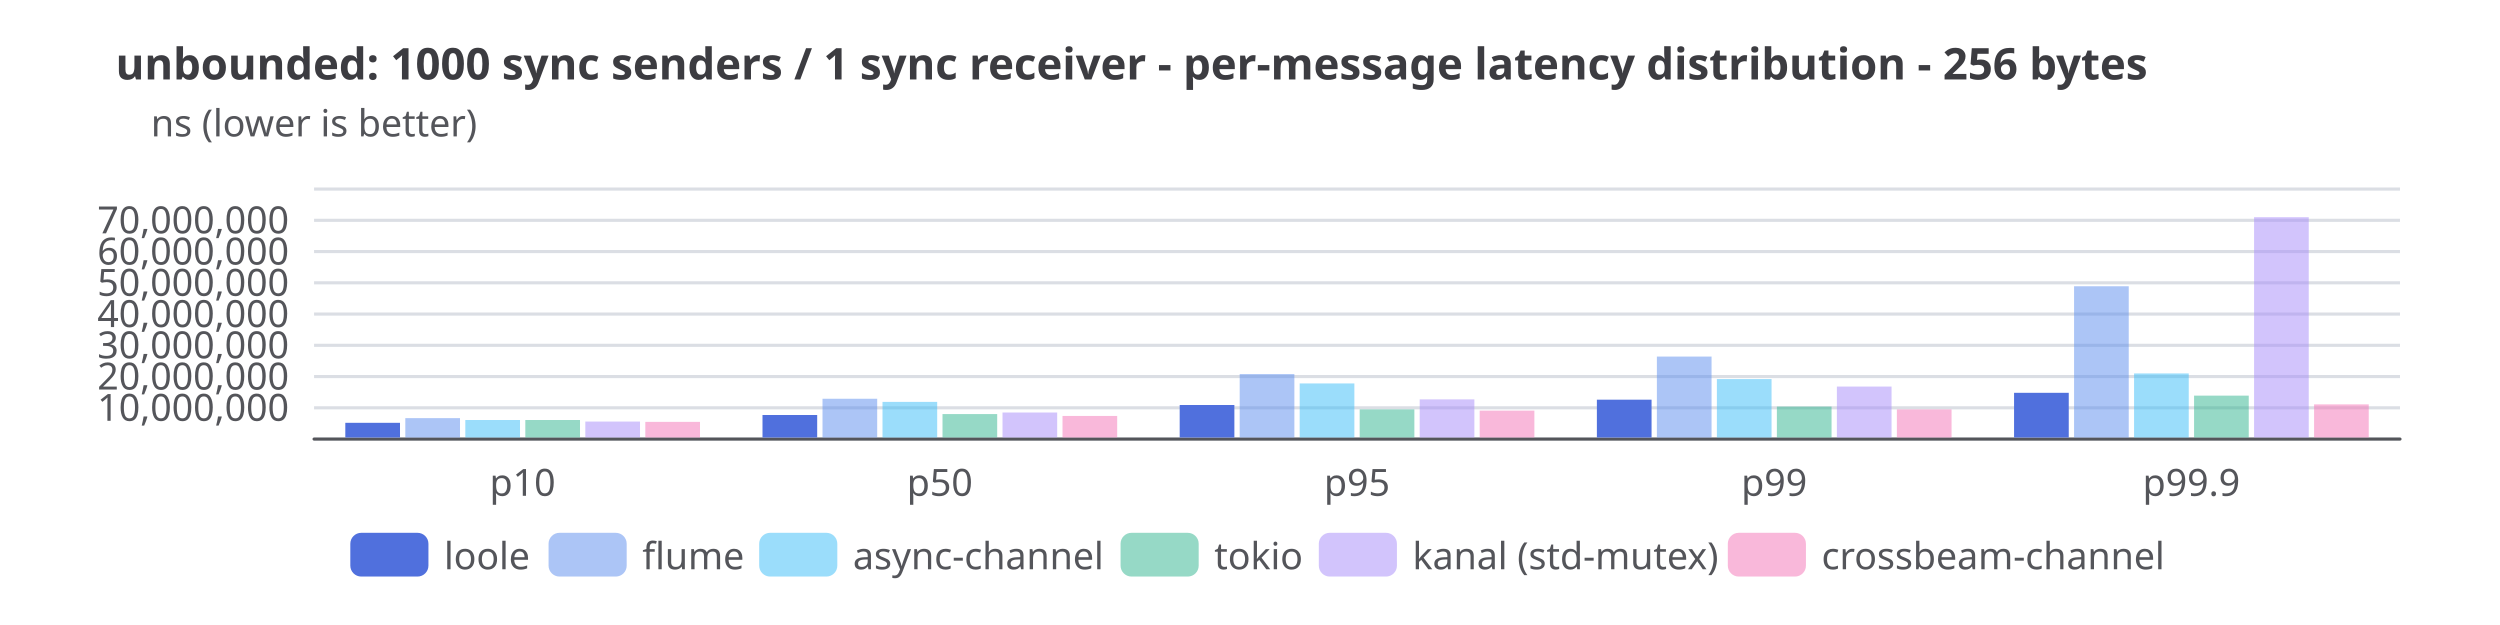
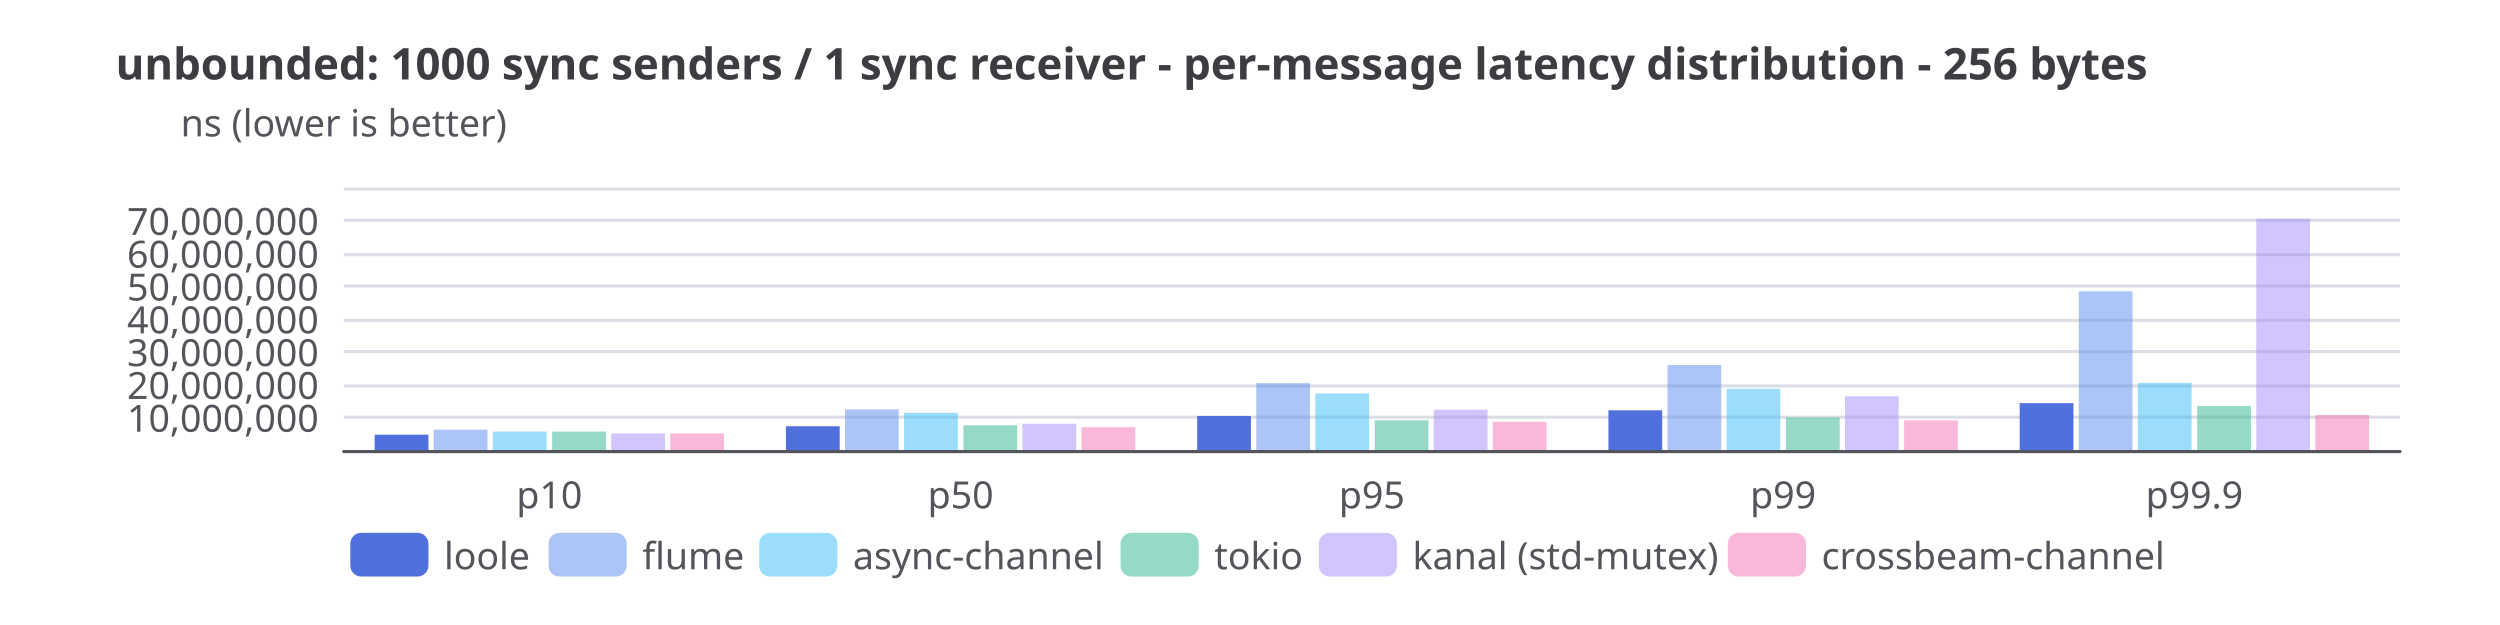
<svg xmlns="http://www.w3.org/2000/svg" width="800" height="200" version="1.1" baseProfile="full" viewBox="0 0 800 200">
  <rect width="800" height="200" x="0" y="0" fill="white" />
-   <path d="M100.5 140.5L768 140.5" fill="none" pointer-events="visible" stroke="#dbdee4" class="zr24-cls-172" />
-   <path d="M100.5 130.5L768 130.5" fill="none" pointer-events="visible" stroke="#dbdee4" class="zr24-cls-172" />
-   <path d="M100.5 120.5L768 120.5" fill="none" pointer-events="visible" stroke="#dbdee4" class="zr24-cls-172" />
-   <path d="M100.5 110.5L768 110.5" fill="none" pointer-events="visible" stroke="#dbdee4" class="zr24-cls-172" />
-   <path d="M100.5 100.5L768 100.5" fill="none" pointer-events="visible" stroke="#dbdee4" class="zr24-cls-172" />
-   <path d="M100.5 90.5L768 90.5" fill="none" pointer-events="visible" stroke="#dbdee4" class="zr24-cls-172" />
-   <path d="M100.5 80.5L768 80.5" fill="none" pointer-events="visible" stroke="#dbdee4" class="zr24-cls-172" />
-   <path d="M100.5 70.5L768 70.5" fill="none" pointer-events="visible" stroke="#dbdee4" class="zr24-cls-172" />
-   <path d="M100.5 60.5L768 60.5" fill="none" pointer-events="visible" stroke="#dbdee4" class="zr24-cls-172" />
-   <text dominant-baseline="central" text-anchor="middle" style="font-size:12px;font-family:sans-serif;" xml:space="preserve" y="-6" transform="translate(100.48 45)" fill="#54555a">ns (lower is better)</text>
-   <path d="M100.5 140.5L768 140.5" fill="none" pointer-events="visible" stroke="#54555a" stroke-linecap="round" class="zr24-cls-172" />
-   <text dominant-baseline="central" text-anchor="end" style="font-size:12px;font-family:sans-serif;" transform="translate(92.48 130)" fill="#54555a">10,000,000</text>
-   <text dominant-baseline="central" text-anchor="end" style="font-size:12px;font-family:sans-serif;" transform="translate(92.48 120)" fill="#54555a">20,000,000</text>
-   <text dominant-baseline="central" text-anchor="end" style="font-size:12px;font-family:sans-serif;" transform="translate(92.48 110)" fill="#54555a">30,000,000</text>
-   <text dominant-baseline="central" text-anchor="end" style="font-size:12px;font-family:sans-serif;" transform="translate(92.48 100)" fill="#54555a">40,000,000</text>
-   <text dominant-baseline="central" text-anchor="end" style="font-size:12px;font-family:sans-serif;" transform="translate(92.48 90)" fill="#54555a">50,000,000</text>
-   <text dominant-baseline="central" text-anchor="end" style="font-size:12px;font-family:sans-serif;" transform="translate(92.48 80)" fill="#54555a">60,000,000</text>
-   <text dominant-baseline="central" text-anchor="end" style="font-size:12px;font-family:sans-serif;" transform="translate(92.48 70)" fill="#54555a">70,000,000</text>
-   <text dominant-baseline="central" text-anchor="middle" style="font-size:12px;font-family:sans-serif;" y="6" transform="translate(167.232 148)" fill="#54555a">p10</text>
-   <text dominant-baseline="central" text-anchor="middle" style="font-size:12px;font-family:sans-serif;" y="6" transform="translate(300.736 148)" fill="#54555a">p50</text>
-   <text dominant-baseline="central" text-anchor="middle" style="font-size:12px;font-family:sans-serif;" y="6" transform="translate(434.24 148)" fill="#54555a">p95</text>
-   <text dominant-baseline="central" text-anchor="middle" style="font-size:12px;font-family:sans-serif;" y="6" transform="translate(567.744 148)" fill="#54555a">p99</text>
-   <text dominant-baseline="central" text-anchor="middle" style="font-size:12px;font-family:sans-serif;" y="6" transform="translate(701.248 148)" fill="#54555a">p99.9</text>
-   <path d="M110.5 140l17.5 0l0 -4.7l-17.5 0Z" fill="#5070dd" ecmeta_series_index="0" ecmeta_data_index="0" ecmeta_ssr_type="chart" class="zr24-cls-173" />
-   <path d="M244 140l17.5 0l0 -7.2l-17.5 0Z" fill="#5070dd" ecmeta_series_index="0" ecmeta_data_index="1" ecmeta_ssr_type="chart" class="zr24-cls-173" />
-   <path d="M377.5 140l17.5 0l0 -10.4l-17.5 0Z" fill="#5070dd" ecmeta_series_index="0" ecmeta_data_index="2" ecmeta_ssr_type="chart" class="zr24-cls-173" />
-   <path d="M511 140l17.5 0l0 -12.1l-17.5 0Z" fill="#5070dd" ecmeta_series_index="0" ecmeta_data_index="3" ecmeta_ssr_type="chart" class="zr24-cls-173" />
-   <path d="M644.5 140l17.5 0l0 -14.3l-17.5 0Z" fill="#5070dd" ecmeta_series_index="0" ecmeta_data_index="4" ecmeta_ssr_type="chart" class="zr24-cls-173" />
-   <path d="M129.7 140l17.5 0l0 -6.2l-17.5 0Z" fill="rgb(91,141,239)" fill-opacity="0.5" ecmeta_series_index="1" ecmeta_data_index="0" ecmeta_ssr_type="chart" class="zr24-cls-174" />
-   <path d="M263.2 140l17.5 0l0 -12.4l-17.5 0Z" fill="rgb(91,141,239)" fill-opacity="0.5" ecmeta_series_index="1" ecmeta_data_index="1" ecmeta_ssr_type="chart" class="zr24-cls-174" />
-   <path d="M396.7 140l17.5 0l0 -20.3l-17.5 0Z" fill="rgb(91,141,239)" fill-opacity="0.5" ecmeta_series_index="1" ecmeta_data_index="2" ecmeta_ssr_type="chart" class="zr24-cls-174" />
-   <path d="M530.2 140l17.5 0l0 -25.9l-17.5 0Z" fill="rgb(91,141,239)" fill-opacity="0.5" ecmeta_series_index="1" ecmeta_data_index="3" ecmeta_ssr_type="chart" class="zr24-cls-174" />
-   <path d="M663.7 140l17.5 0l0 -48.4l-17.5 0Z" fill="rgb(91,141,239)" fill-opacity="0.5" ecmeta_series_index="1" ecmeta_data_index="4" ecmeta_ssr_type="chart" class="zr24-cls-174" />
-   <path d="M148.9 140l17.5 0l0 -5.6l-17.5 0Z" fill="rgb(56,189,248)" fill-opacity="0.5" ecmeta_series_index="2" ecmeta_data_index="0" ecmeta_ssr_type="chart" class="zr24-cls-175" />
-   <path d="M282.4 140l17.5 0l0 -11.4l-17.5 0Z" fill="rgb(56,189,248)" fill-opacity="0.5" ecmeta_series_index="2" ecmeta_data_index="1" ecmeta_ssr_type="chart" class="zr24-cls-175" />
-   <path d="M415.9 140l17.5 0l0 -17.3l-17.5 0Z" fill="rgb(56,189,248)" fill-opacity="0.5" ecmeta_series_index="2" ecmeta_data_index="2" ecmeta_ssr_type="chart" class="zr24-cls-175" />
-   <path d="M549.4 140l17.5 0l0 -18.7l-17.5 0Z" fill="rgb(56,189,248)" fill-opacity="0.5" ecmeta_series_index="2" ecmeta_data_index="3" ecmeta_ssr_type="chart" class="zr24-cls-175" />
-   <path d="M682.9 140l17.5 0l0 -20.5l-17.5 0Z" fill="rgb(56,189,248)" fill-opacity="0.5" ecmeta_series_index="2" ecmeta_data_index="4" ecmeta_ssr_type="chart" class="zr24-cls-175" />
-   <path d="M168.1 140l17.5 0l0 -5.6l-17.5 0Z" fill="rgb(47,181,142)" fill-opacity="0.5" ecmeta_series_index="3" ecmeta_data_index="0" ecmeta_ssr_type="chart" class="zr24-cls-176" />
-   <path d="M301.6 140l17.5 0l0 -7.5l-17.5 0Z" fill="rgb(47,181,142)" fill-opacity="0.5" ecmeta_series_index="3" ecmeta_data_index="1" ecmeta_ssr_type="chart" class="zr24-cls-176" />
-   <path d="M435.1 140l17.5 0l0 -9l-17.5 0Z" fill="rgb(47,181,142)" fill-opacity="0.5" ecmeta_series_index="3" ecmeta_data_index="2" ecmeta_ssr_type="chart" class="zr24-cls-176" />
-   <path d="M568.6 140l17.5 0l0 -9.9l-17.5 0Z" fill="rgb(47,181,142)" fill-opacity="0.5" ecmeta_series_index="3" ecmeta_data_index="3" ecmeta_ssr_type="chart" class="zr24-cls-176" />
-   <path d="M702.1 140l17.5 0l0 -13.4l-17.5 0Z" fill="rgb(47,181,142)" fill-opacity="0.5" ecmeta_series_index="3" ecmeta_data_index="4" ecmeta_ssr_type="chart" class="zr24-cls-176" />
-   <path d="M187.3 140l17.5 0l0 -5.1l-17.5 0Z" fill="rgb(167,139,250)" fill-opacity="0.5" ecmeta_series_index="4" ecmeta_data_index="0" ecmeta_ssr_type="chart" class="zr24-cls-177" />
-   <path d="M320.8 140l17.5 0l0 -8l-17.5 0Z" fill="rgb(167,139,250)" fill-opacity="0.5" ecmeta_series_index="4" ecmeta_data_index="1" ecmeta_ssr_type="chart" class="zr24-cls-177" />
-   <path d="M454.3 140l17.5 0l0 -12.2l-17.5 0Z" fill="rgb(167,139,250)" fill-opacity="0.5" ecmeta_series_index="4" ecmeta_data_index="2" ecmeta_ssr_type="chart" class="zr24-cls-177" />
-   <path d="M587.8 140l17.5 0l0 -16.3l-17.5 0Z" fill="rgb(167,139,250)" fill-opacity="0.5" ecmeta_series_index="4" ecmeta_data_index="3" ecmeta_ssr_type="chart" class="zr24-cls-177" />
-   <path d="M721.3 140l17.5 0l0 -70.5l-17.5 0Z" fill="rgb(167,139,250)" fill-opacity="0.5" ecmeta_series_index="4" ecmeta_data_index="4" ecmeta_ssr_type="chart" class="zr24-cls-177" />
-   <path d="M206.5 140l17.5 0l0 -5l-17.5 0Z" fill="rgb(244,114,182)" fill-opacity="0.5" ecmeta_series_index="5" ecmeta_data_index="0" ecmeta_ssr_type="chart" class="zr24-cls-178" />
-   <path d="M340 140l17.5 0l0 -6.9l-17.5 0Z" fill="rgb(244,114,182)" fill-opacity="0.5" ecmeta_series_index="5" ecmeta_data_index="1" ecmeta_ssr_type="chart" class="zr24-cls-178" />
-   <path d="M473.5 140l17.5 0l0 -8.6l-17.5 0Z" fill="rgb(244,114,182)" fill-opacity="0.5" ecmeta_series_index="5" ecmeta_data_index="2" ecmeta_ssr_type="chart" class="zr24-cls-178" />
-   <path d="M607 140l17.5 0l0 -9l-17.5 0Z" fill="rgb(244,114,182)" fill-opacity="0.5" ecmeta_series_index="5" ecmeta_data_index="3" ecmeta_ssr_type="chart" class="zr24-cls-178" />
-   <path d="M740.5 140l17.5 0l0 -10.6l-17.5 0Z" fill="rgb(244,114,182)" fill-opacity="0.5" ecmeta_series_index="5" ecmeta_data_index="4" ecmeta_ssr_type="chart" class="zr24-cls-178" />
+   <path d="M110 144.5L768 144.5" fill="none" pointer-events="visible" stroke="#dbdee4" class="zr24-cls-172" />
+   <path d="M110 133.5L768 133.5" fill="none" pointer-events="visible" stroke="#dbdee4" class="zr24-cls-172" />
+   <path d="M110 123.5L768 123.5" fill="none" pointer-events="visible" stroke="#dbdee4" class="zr24-cls-172" />
+   <path d="M110 112.5L768 112.5" fill="none" pointer-events="visible" stroke="#dbdee4" class="zr24-cls-172" />
+   <path d="M110 102.5L768 102.5" fill="none" pointer-events="visible" stroke="#dbdee4" class="zr24-cls-172" />
+   <path d="M110 91.5L768 91.5" fill="none" pointer-events="visible" stroke="#dbdee4" class="zr24-cls-172" />
+   <path d="M110 81.5L768 81.5" fill="none" pointer-events="visible" stroke="#dbdee4" class="zr24-cls-172" />
+   <path d="M110 70.5L768 70.5" fill="none" pointer-events="visible" stroke="#dbdee4" class="zr24-cls-172" />
+   <path d="M110 60.5L768 60.5" fill="none" pointer-events="visible" stroke="#dbdee4" class="zr24-cls-172" />
+   <text dominant-baseline="central" text-anchor="middle" style="font-size:12px;font-family:sans-serif;" xml:space="preserve" y="-6" transform="translate(110 45)" fill="#54555a">ns (lower is better)</text>
+   <path d="M110 144.5L768 144.5" fill="none" pointer-events="visible" stroke="#54555a" stroke-linecap="round" class="zr24-cls-172" />
+   <text dominant-baseline="central" text-anchor="end" style="font-size:12px;font-family:sans-serif;" transform="translate(102 133.5)" fill="#54555a">10,000,000</text>
+   <text dominant-baseline="central" text-anchor="end" style="font-size:12px;font-family:sans-serif;" transform="translate(102 123)" fill="#54555a">20,000,000</text>
+   <text dominant-baseline="central" text-anchor="end" style="font-size:12px;font-family:sans-serif;" transform="translate(102 112.5)" fill="#54555a">30,000,000</text>
+   <text dominant-baseline="central" text-anchor="end" style="font-size:12px;font-family:sans-serif;" transform="translate(102 102)" fill="#54555a">40,000,000</text>
+   <text dominant-baseline="central" text-anchor="end" style="font-size:12px;font-family:sans-serif;" transform="translate(102 91.5)" fill="#54555a">50,000,000</text>
+   <text dominant-baseline="central" text-anchor="end" style="font-size:12px;font-family:sans-serif;" transform="translate(102 81)" fill="#54555a">60,000,000</text>
+   <text dominant-baseline="central" text-anchor="end" style="font-size:12px;font-family:sans-serif;" transform="translate(102 70.5)" fill="#54555a">70,000,000</text>
+   <text dominant-baseline="central" text-anchor="middle" style="font-size:12px;font-family:sans-serif;" y="6" transform="translate(175.8 152)" fill="#54555a">p10</text>
+   <text dominant-baseline="central" text-anchor="middle" style="font-size:12px;font-family:sans-serif;" y="6" transform="translate(307.4 152)" fill="#54555a">p50</text>
+   <text dominant-baseline="central" text-anchor="middle" style="font-size:12px;font-family:sans-serif;" y="6" transform="translate(439 152)" fill="#54555a">p95</text>
+   <text dominant-baseline="central" text-anchor="middle" style="font-size:12px;font-family:sans-serif;" y="6" transform="translate(570.6 152)" fill="#54555a">p99</text>
+   <text dominant-baseline="central" text-anchor="middle" style="font-size:12px;font-family:sans-serif;" y="6" transform="translate(702.2 152)" fill="#54555a">p99.9</text>
+   <path d="M119.9 144l17.2 0l0 -4.9l-17.2 0Z" fill="#5070dd" ecmeta_series_index="0" ecmeta_data_index="0" ecmeta_ssr_type="chart" class="zr24-cls-173" />
+   <path d="M251.5 144l17.2 0l0 -7.6l-17.2 0Z" fill="#5070dd" ecmeta_series_index="0" ecmeta_data_index="1" ecmeta_ssr_type="chart" class="zr24-cls-173" />
+   <path d="M383.1 144l17.2 0l0 -10.9l-17.2 0Z" fill="#5070dd" ecmeta_series_index="0" ecmeta_data_index="2" ecmeta_ssr_type="chart" class="zr24-cls-173" />
+   <path d="M514.7 144l17.2 0l0 -12.7l-17.2 0Z" fill="#5070dd" ecmeta_series_index="0" ecmeta_data_index="3" ecmeta_ssr_type="chart" class="zr24-cls-173" />
+   <path d="M646.3 144l17.2 0l0 -15l-17.2 0Z" fill="#5070dd" ecmeta_series_index="0" ecmeta_data_index="4" ecmeta_ssr_type="chart" class="zr24-cls-173" />
+   <path d="M138.8 144l17.2 0l0 -6.5l-17.2 0Z" fill="rgb(91,141,239)" fill-opacity="0.5" ecmeta_series_index="1" ecmeta_data_index="0" ecmeta_ssr_type="chart" class="zr24-cls-174" />
+   <path d="M270.4 144l17.2 0l0 -13l-17.2 0Z" fill="rgb(91,141,239)" fill-opacity="0.5" ecmeta_series_index="1" ecmeta_data_index="1" ecmeta_ssr_type="chart" class="zr24-cls-174" />
+   <path d="M402 144l17.2 0l0 -21.4l-17.2 0Z" fill="rgb(91,141,239)" fill-opacity="0.5" ecmeta_series_index="1" ecmeta_data_index="2" ecmeta_ssr_type="chart" class="zr24-cls-174" />
+   <path d="M533.6 144l17.2 0l0 -27.2l-17.2 0Z" fill="rgb(91,141,239)" fill-opacity="0.5" ecmeta_series_index="1" ecmeta_data_index="3" ecmeta_ssr_type="chart" class="zr24-cls-174" />
+   <path d="M665.2 144l17.2 0l0 -50.8l-17.2 0Z" fill="rgb(91,141,239)" fill-opacity="0.5" ecmeta_series_index="1" ecmeta_data_index="4" ecmeta_ssr_type="chart" class="zr24-cls-174" />
+   <path d="M157.7 144l17.2 0l0 -5.9l-17.2 0Z" fill="rgb(56,189,248)" fill-opacity="0.5" ecmeta_series_index="2" ecmeta_data_index="0" ecmeta_ssr_type="chart" class="zr24-cls-175" />
+   <path d="M289.3 144l17.2 0l0 -11.9l-17.2 0Z" fill="rgb(56,189,248)" fill-opacity="0.5" ecmeta_series_index="2" ecmeta_data_index="1" ecmeta_ssr_type="chart" class="zr24-cls-175" />
+   <path d="M420.9 144l17.2 0l0 -18.1l-17.2 0Z" fill="rgb(56,189,248)" fill-opacity="0.5" ecmeta_series_index="2" ecmeta_data_index="2" ecmeta_ssr_type="chart" class="zr24-cls-175" />
+   <path d="M552.5 144l17.2 0l0 -19.6l-17.2 0Z" fill="rgb(56,189,248)" fill-opacity="0.5" ecmeta_series_index="2" ecmeta_data_index="3" ecmeta_ssr_type="chart" class="zr24-cls-175" />
+   <path d="M684.1 144l17.2 0l0 -21.5l-17.2 0Z" fill="rgb(56,189,248)" fill-opacity="0.5" ecmeta_series_index="2" ecmeta_data_index="4" ecmeta_ssr_type="chart" class="zr24-cls-175" />
+   <path d="M176.7 144l17.2 0l0 -5.9l-17.2 0Z" fill="rgb(47,181,142)" fill-opacity="0.5" ecmeta_series_index="3" ecmeta_data_index="0" ecmeta_ssr_type="chart" class="zr24-cls-176" />
+   <path d="M308.3 144l17.2 0l0 -7.9l-17.2 0Z" fill="rgb(47,181,142)" fill-opacity="0.5" ecmeta_series_index="3" ecmeta_data_index="1" ecmeta_ssr_type="chart" class="zr24-cls-176" />
+   <path d="M439.9 144l17.2 0l0 -9.5l-17.2 0Z" fill="rgb(47,181,142)" fill-opacity="0.5" ecmeta_series_index="3" ecmeta_data_index="2" ecmeta_ssr_type="chart" class="zr24-cls-176" />
+   <path d="M571.5 144l17.2 0l0 -10.4l-17.2 0Z" fill="rgb(47,181,142)" fill-opacity="0.5" ecmeta_series_index="3" ecmeta_data_index="3" ecmeta_ssr_type="chart" class="zr24-cls-176" />
+   <path d="M703.1 144l17.2 0l0 -14.1l-17.2 0Z" fill="rgb(47,181,142)" fill-opacity="0.5" ecmeta_series_index="3" ecmeta_data_index="4" ecmeta_ssr_type="chart" class="zr24-cls-176" />
+   <path d="M195.6 144l17.2 0l0 -5.3l-17.2 0Z" fill="rgb(167,139,250)" fill-opacity="0.5" ecmeta_series_index="4" ecmeta_data_index="0" ecmeta_ssr_type="chart" class="zr24-cls-177" />
+   <path d="M327.2 144l17.2 0l0 -8.4l-17.2 0Z" fill="rgb(167,139,250)" fill-opacity="0.5" ecmeta_series_index="4" ecmeta_data_index="1" ecmeta_ssr_type="chart" class="zr24-cls-177" />
+   <path d="M458.8 144l17.2 0l0 -12.9l-17.2 0Z" fill="rgb(167,139,250)" fill-opacity="0.5" ecmeta_series_index="4" ecmeta_data_index="2" ecmeta_ssr_type="chart" class="zr24-cls-177" />
+   <path d="M590.4 144l17.2 0l0 -17.2l-17.2 0Z" fill="rgb(167,139,250)" fill-opacity="0.5" ecmeta_series_index="4" ecmeta_data_index="3" ecmeta_ssr_type="chart" class="zr24-cls-177" />
+   <path d="M722 144l17.2 0l0 -74l-17.2 0Z" fill="rgb(167,139,250)" fill-opacity="0.5" ecmeta_series_index="4" ecmeta_data_index="4" ecmeta_ssr_type="chart" class="zr24-cls-177" />
+   <path d="M214.5 144l17.2 0l0 -5.3l-17.2 0Z" fill="rgb(244,114,182)" fill-opacity="0.5" ecmeta_series_index="5" ecmeta_data_index="0" ecmeta_ssr_type="chart" class="zr24-cls-178" />
+   <path d="M346.1 144l17.2 0l0 -7.3l-17.2 0Z" fill="rgb(244,114,182)" fill-opacity="0.5" ecmeta_series_index="5" ecmeta_data_index="1" ecmeta_ssr_type="chart" class="zr24-cls-178" />
+   <path d="M477.7 144l17.2 0l0 -9l-17.2 0Z" fill="rgb(244,114,182)" fill-opacity="0.5" ecmeta_series_index="5" ecmeta_data_index="2" ecmeta_ssr_type="chart" class="zr24-cls-178" />
+   <path d="M609.3 144l17.2 0l0 -9.5l-17.2 0Z" fill="rgb(244,114,182)" fill-opacity="0.5" ecmeta_series_index="5" ecmeta_data_index="3" ecmeta_ssr_type="chart" class="zr24-cls-178" />
+   <path d="M740.9 144l17.2 0l0 -11.2l-17.2 0Z" fill="rgb(244,114,182)" fill-opacity="0.5" ecmeta_series_index="5" ecmeta_data_index="4" ecmeta_ssr_type="chart" class="zr24-cls-178" />
  <path d="M-5 -5.5l585.8 0l0 25l-585.8 0Z" transform="translate(112.1 170.5)" fill="rgb(0,0,0)" fill-opacity="0" stroke="#b7b9be" stroke-width="0" class="zr24-cls-172" />
  <path d="M3.5 0L21.5 0A3.5 3.5 0 0 1 25 3.5L25 10.5A3.5 3.5 0 0 1 21.5 14L3.5 14A3.5 3.5 0 0 1 0 10.5L0 3.5A3.5 3.5 0 0 1 3.5 0Z" transform="translate(112.1 170.5)" fill="#5070dd" ecmeta_series_index="0" ecmeta_data_index="0" ecmeta_ssr_type="legend" ecmeta_silent="true" class="zr24-cls-172" />
  <text dominant-baseline="central" text-anchor="start" style="font-size:12px;font-family:sans-serif;" x="30" y="7" transform="translate(112.1 170.5)" fill="#54555a">loole</text>
  <path d="M0 0l55.4 0l0 14l-55.4 0Z" transform="translate(112.1 170.5)" fill="none" pointer-events="visible" ecmeta_series_index="0" ecmeta_data_index="0" ecmeta_ssr_type="legend" class="zr24-cls-179" />
  <path d="M3.5 0L21.5 0A3.5 3.5 0 0 1 25 3.5L25 10.5A3.5 3.5 0 0 1 21.5 14L3.5 14A3.5 3.5 0 0 1 0 10.5L0 3.5A3.5 3.5 0 0 1 3.5 0Z" transform="translate(175.54 170.5)" fill="rgb(91,141,239)" fill-opacity="0.5" ecmeta_series_index="1" ecmeta_data_index="1" ecmeta_ssr_type="legend" ecmeta_silent="true" class="zr24-cls-172" />
  <text dominant-baseline="central" text-anchor="start" style="font-size:12px;font-family:sans-serif;" x="30" y="7" transform="translate(175.54 170.5)" fill="#54555a">flume</text>
  <path d="M0 0l59.4 0l0 14l-59.4 0Z" transform="translate(175.54 170.5)" fill="none" pointer-events="visible" ecmeta_series_index="1" ecmeta_data_index="1" ecmeta_ssr_type="legend" class="zr24-cls-179" />
  <path d="M3.5 0L21.5 0A3.5 3.5 0 0 1 25 3.5L25 10.5A3.5 3.5 0 0 1 21.5 14L3.5 14A3.5 3.5 0 0 1 0 10.5L0 3.5A3.5 3.5 0 0 1 3.5 0Z" transform="translate(242.94 170.5)" fill="rgb(56,189,248)" fill-opacity="0.5" ecmeta_series_index="2" ecmeta_data_index="2" ecmeta_ssr_type="legend" ecmeta_silent="true" class="zr24-cls-172" />
  <text dominant-baseline="central" text-anchor="start" style="font-size:12px;font-family:sans-serif;" x="30" y="7" transform="translate(242.94 170.5)" fill="#54555a">async-channel</text>
  <path d="M0 0l107.6 0l0 14l-107.6 0Z" transform="translate(242.94 170.5)" fill="none" pointer-events="visible" ecmeta_series_index="2" ecmeta_data_index="2" ecmeta_ssr_type="legend" class="zr24-cls-179" />
  <path d="M3.5 0L21.5 0A3.5 3.5 0 0 1 25 3.5L25 10.5A3.5 3.5 0 0 1 21.5 14L3.5 14A3.5 3.5 0 0 1 0 10.5L0 3.5A3.5 3.5 0 0 1 3.5 0Z" transform="translate(358.58 170.5)" fill="rgb(47,181,142)" fill-opacity="0.5" ecmeta_series_index="3" ecmeta_data_index="3" ecmeta_ssr_type="legend" ecmeta_silent="true" class="zr24-cls-172" />
  <text dominant-baseline="central" text-anchor="start" style="font-size:12px;font-family:sans-serif;" x="30" y="7" transform="translate(358.58 170.5)" fill="#54555a">tokio</text>
  <path d="M0 0l55.4 0l0 14l-55.4 0Z" transform="translate(358.58 170.5)" fill="none" pointer-events="visible" ecmeta_series_index="3" ecmeta_data_index="3" ecmeta_ssr_type="legend" class="zr24-cls-179" />
  <path d="M3.5 0L21.5 0A3.5 3.5 0 0 1 25 3.5L25 10.5A3.5 3.5 0 0 1 21.5 14L3.5 14A3.5 3.5 0 0 1 0 10.5L0 3.5A3.5 3.5 0 0 1 3.5 0Z" transform="translate(422.02 170.5)" fill="rgb(167,139,250)" fill-opacity="0.5" ecmeta_series_index="4" ecmeta_data_index="4" ecmeta_ssr_type="legend" ecmeta_silent="true" class="zr24-cls-172" />
  <text dominant-baseline="central" text-anchor="start" style="font-size:12px;font-family:sans-serif;" xml:space="preserve" x="30" y="7" transform="translate(422.02 170.5)" fill="#54555a">kanal (std-mutex)</text>
  <path d="M0 0l122.9 0l0 14l-122.9 0Z" transform="translate(422.02 170.5)" fill="none" pointer-events="visible" ecmeta_series_index="4" ecmeta_data_index="4" ecmeta_ssr_type="legend" class="zr24-cls-179" />
  <path d="M3.5 0L21.5 0A3.5 3.5 0 0 1 25 3.5L25 10.5A3.5 3.5 0 0 1 21.5 14L3.5 14A3.5 3.5 0 0 1 0 10.5L0 3.5A3.5 3.5 0 0 1 3.5 0Z" transform="translate(552.9 170.5)" fill="rgb(244,114,182)" fill-opacity="0.5" ecmeta_series_index="5" ecmeta_data_index="5" ecmeta_ssr_type="legend" ecmeta_silent="true" class="zr24-cls-172" />
  <text dominant-baseline="central" text-anchor="start" style="font-size:12px;font-family:sans-serif;" x="30" y="7" transform="translate(552.9 170.5)" fill="#54555a">crossbeam-channel</text>
  <path d="M0 0l135 0l0 14l-135 0Z" transform="translate(552.9 170.5)" fill="none" pointer-events="visible" ecmeta_series_index="5" ecmeta_data_index="5" ecmeta_ssr_type="legend" class="zr24-cls-179" />
  <path d="M-5 -5l600.7 0l0 24l-600.7 0Z" transform="translate(37 13)" fill="rgb(0,0,0)" fill-opacity="0" stroke="#3c3c41" stroke-width="0" class="zr24-cls-172" />
  <text dominant-baseline="central" text-anchor="start" style="font-size:14px;font-family:sans-serif;font-weight:bold;" xml:space="preserve" y="7" transform="translate(37 13)" fill="#3c3c41">unbounded: 1000 sync senders / 1 sync receiver - per-message latency distribution - 256 bytes</text>
  <style>
.zr24-cls-172:hover {
pointer-events:none;
}
.zr24-cls-173:hover {
cursor:pointer;
fill:rgba(88,123,243,1);
}
.zr24-cls-174:hover {
cursor:pointer;
fill:rgba(100,155,255,0.5);
}
.zr24-cls-175:hover {
cursor:pointer;
fill:rgba(61,207,255,0.5);
}
.zr24-cls-176:hover {
cursor:pointer;
fill:rgba(51,199,156,0.5);
}
.zr24-cls-177:hover {
cursor:pointer;
fill:rgba(183,152,255,0.5);
}
.zr24-cls-178:hover {
cursor:pointer;
fill:rgba(255,125,200,0.5);
}
.zr24-cls-179:hover {
cursor:pointer;
fill:rgba(0,0,0,0);
}



</style>
</svg>
